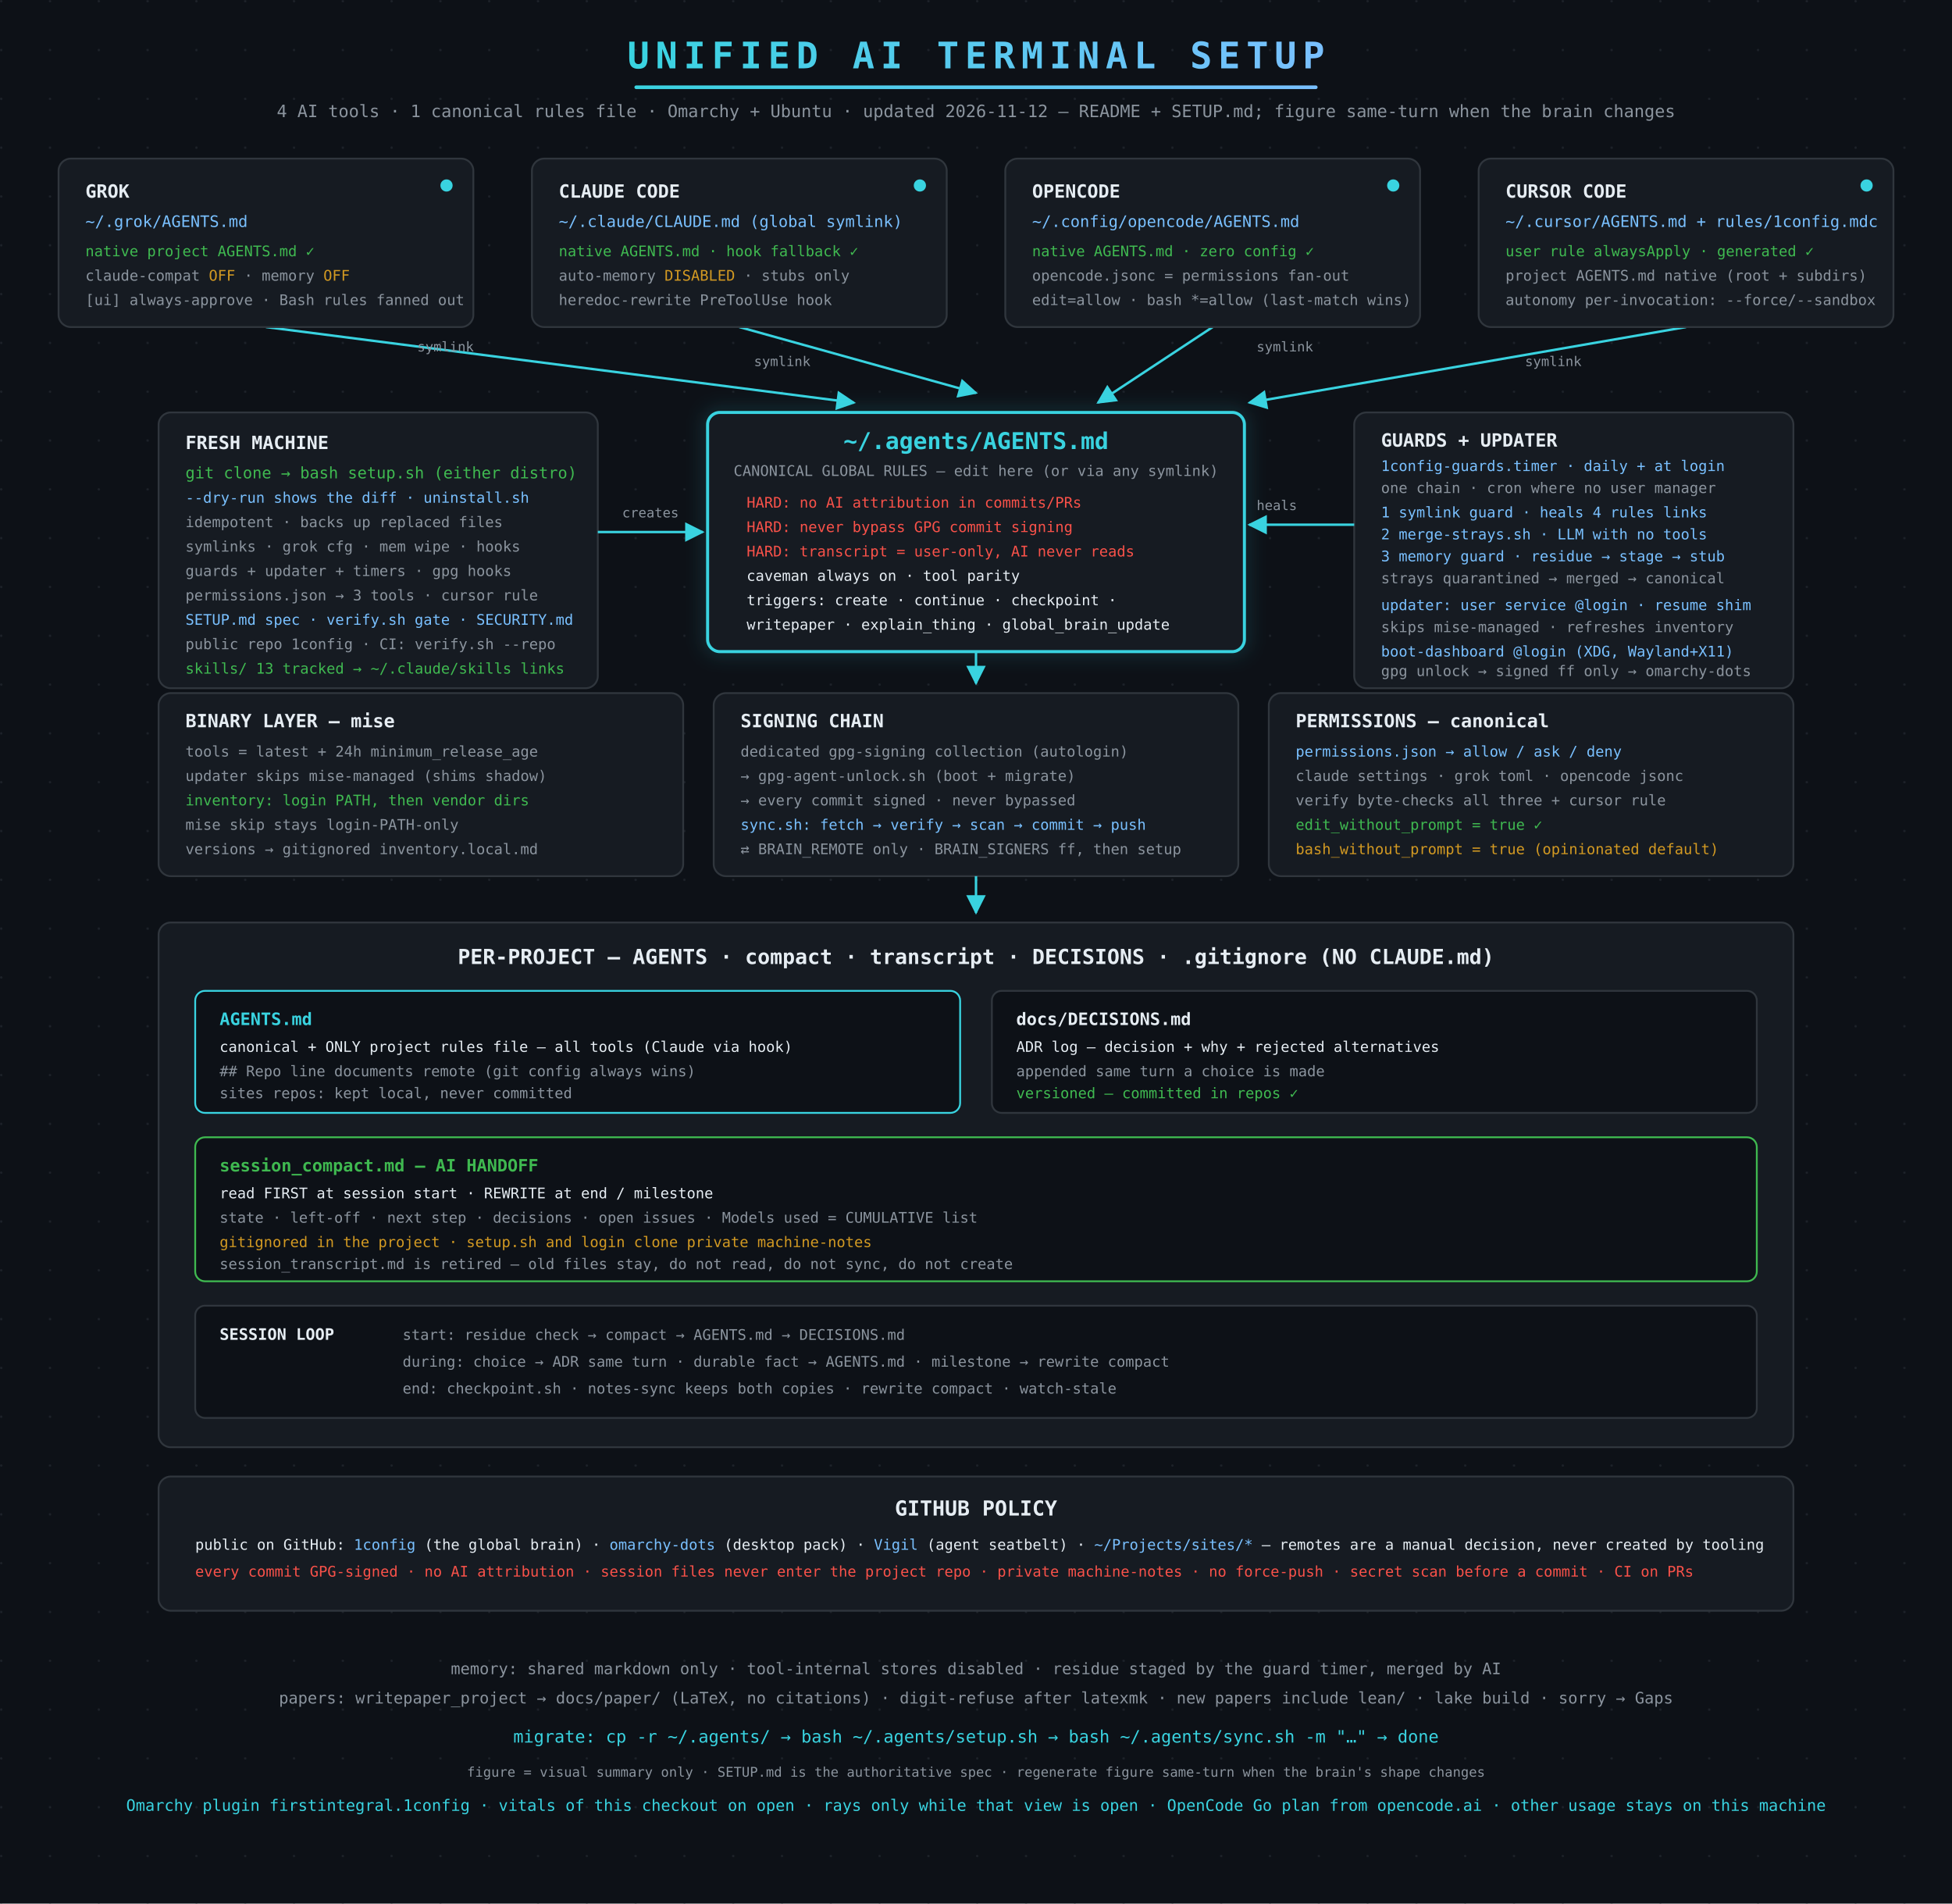
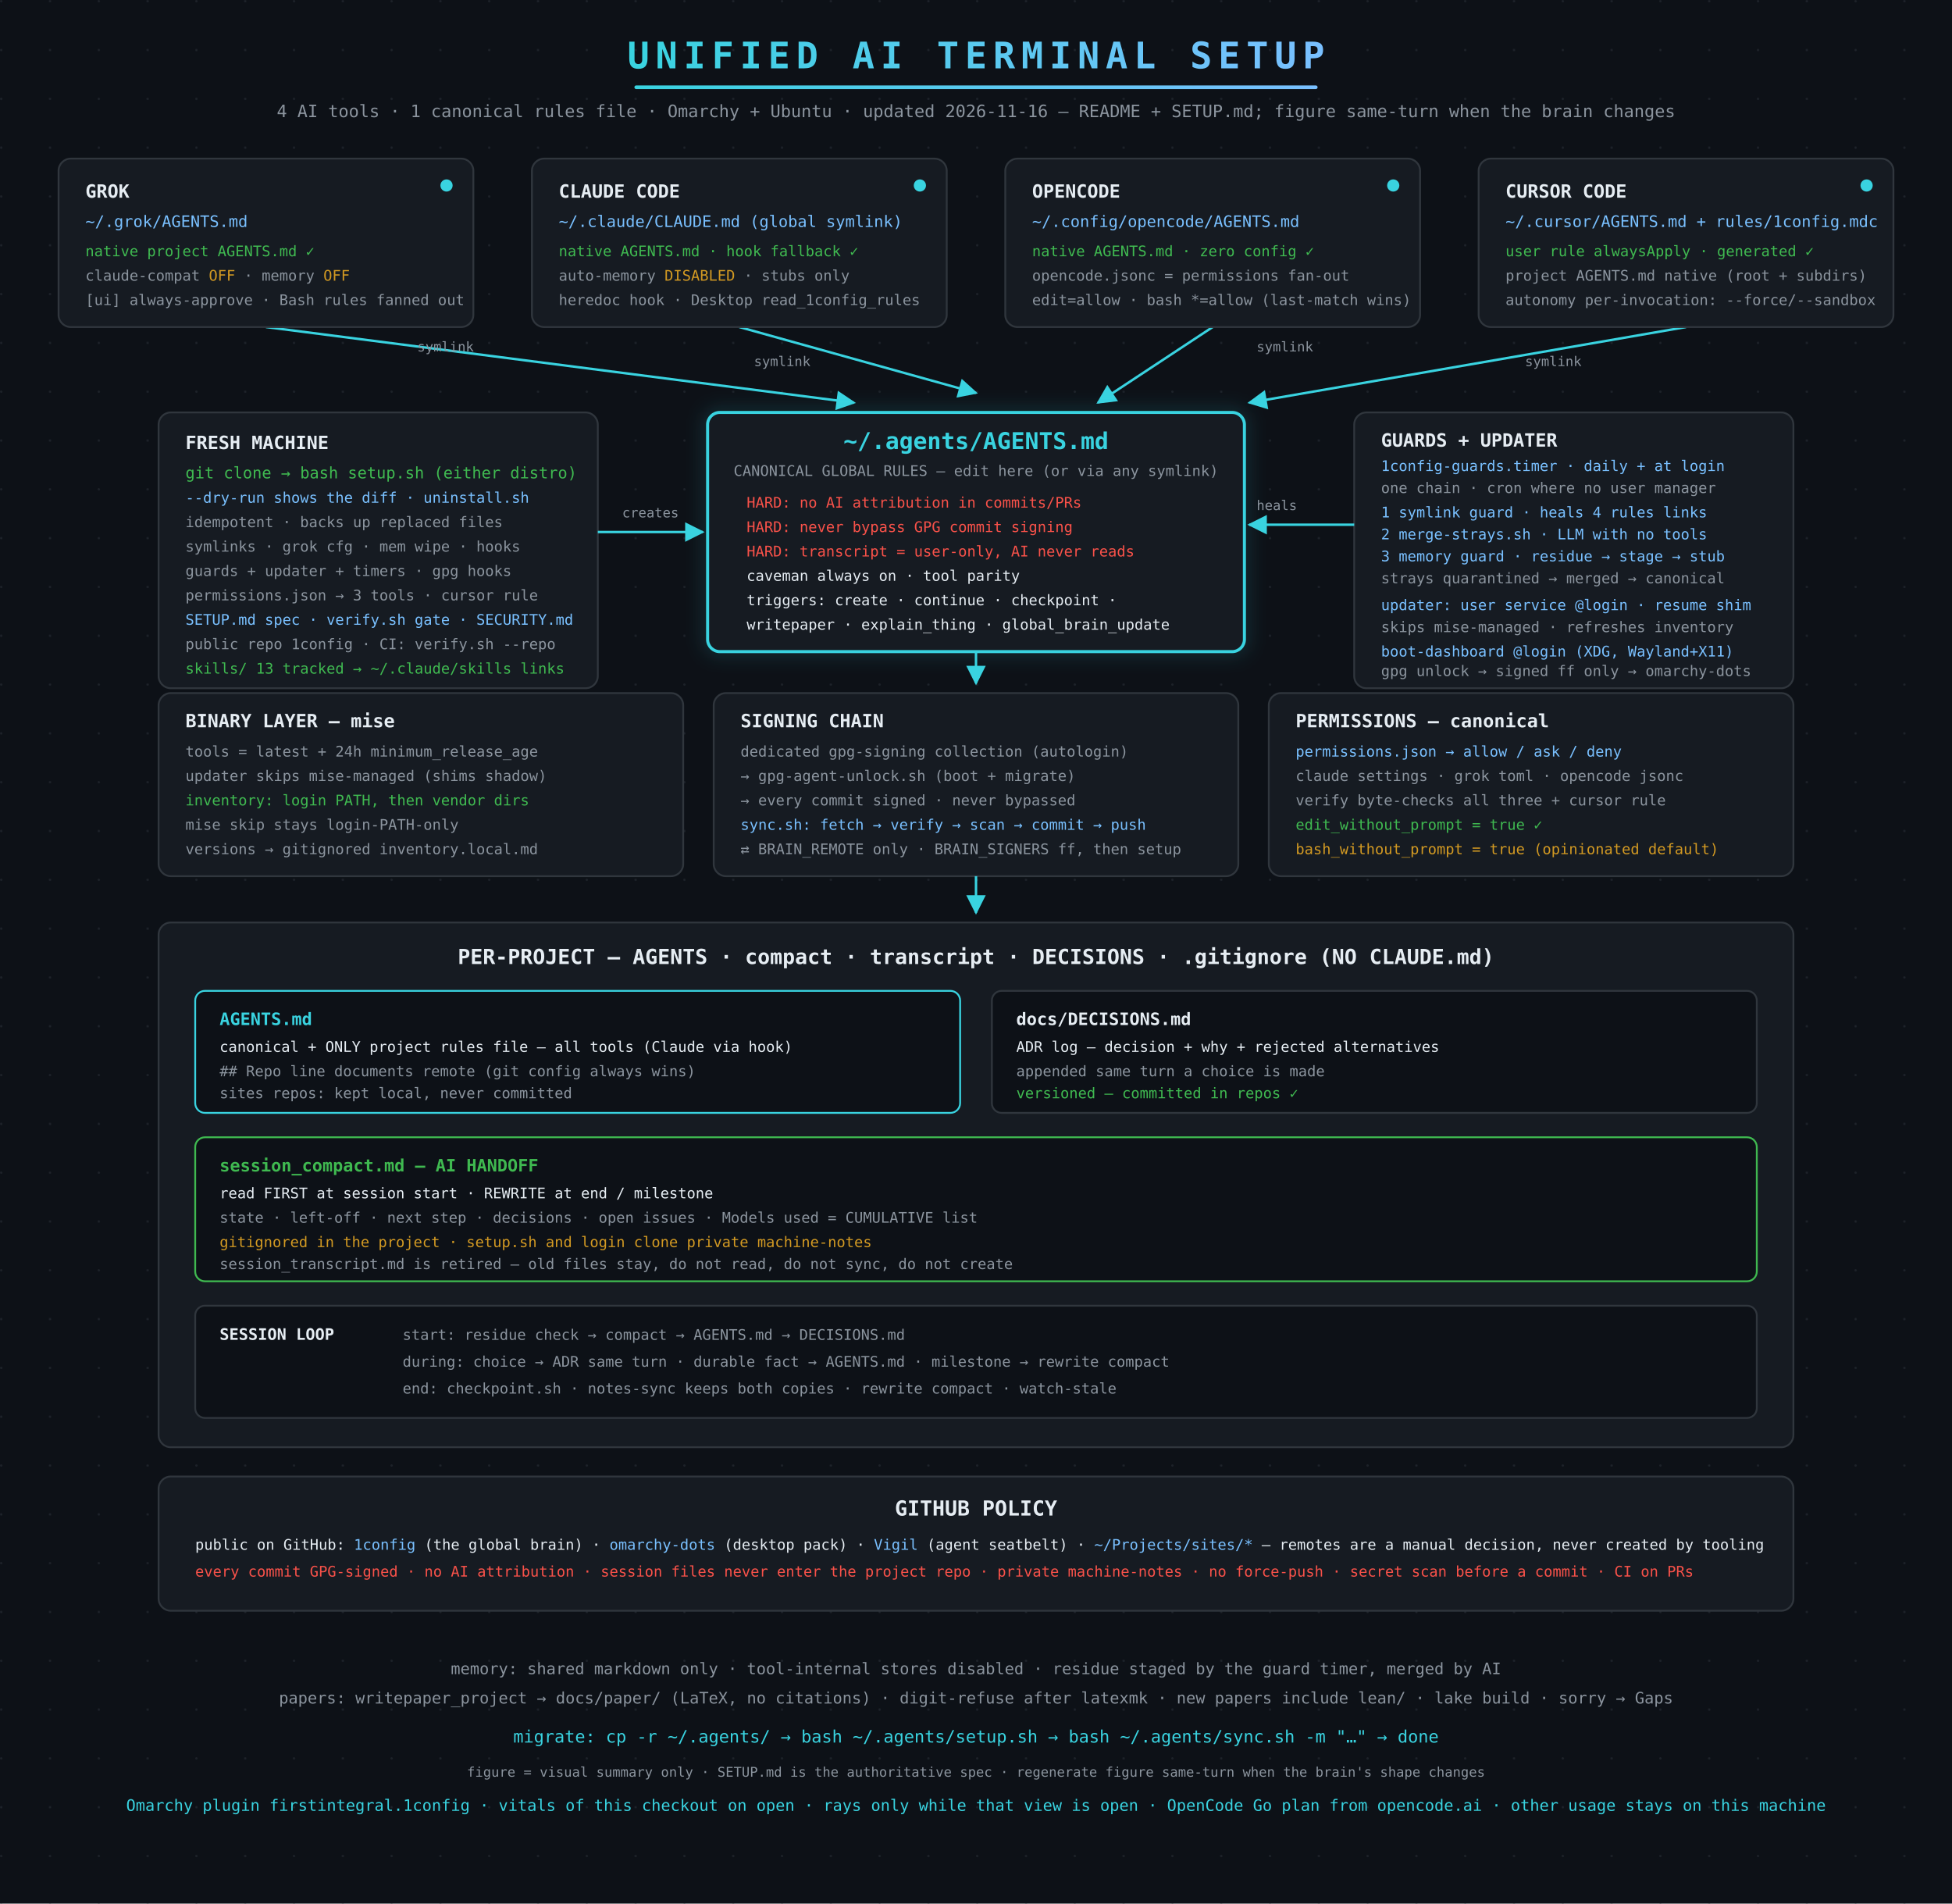
<svg xmlns="http://www.w3.org/2000/svg" width="1600" height="1560" viewBox="0 0 1600 1560" font-family="DejaVu Sans Mono, monospace">
  <defs>
    <pattern id="grid" width="40" height="40" patternUnits="userSpaceOnUse">
      <circle cx="1" cy="1" r="1" fill="#1c2128" />
    </pattern>
    <linearGradient id="acc" x1="0" y1="0" x2="1" y2="0">
      <stop offset="0" stop-color="#39d3e0" />
      <stop offset="1" stop-color="#79c0ff" />
    </linearGradient>
    <filter id="glow" x="-60%" y="-60%" width="220%" height="220%">
      <feGaussianBlur stdDeviation="7" />
    </filter>
    <marker id="arr" viewBox="0 0 10 10" refX="9" refY="5" markerWidth="8" markerHeight="8" orient="auto-start-reverse">
      <path d="M0,0 L10,5 L0,10 z" fill="#39d3e0" />
    </marker>
    <marker id="arrd" viewBox="0 0 10 10" refX="9" refY="5" markerWidth="7" markerHeight="7" orient="auto-start-reverse">
      <path d="M0,0 L10,5 L0,10 z" fill="#d29922" />
    </marker>
  </defs>
  <rect width="1600" height="1560" fill="#0d1117" />
  <rect width="1600" height="1560" fill="url(#grid)" />
  <text x="800" y="56" text-anchor="middle" font-size="30" font-weight="bold" fill="url(#acc)" letter-spacing="5">UNIFIED AI TERMINAL SETUP</text>
  <rect x="520" y="70" width="560" height="3" rx="1.5" fill="url(#acc)" />
-   <text x="800" y="96" text-anchor="middle" font-size="14" fill="#8b949e">4 AI tools · 1 canonical rules file · Omarchy + Ubuntu · updated 2026-11-12 — README + SETUP.md; figure same-turn when the brain changes</text>
+   <text x="800" y="96" text-anchor="middle" font-size="14" fill="#8b949e">4 AI tools · 1 canonical rules file · Omarchy + Ubuntu · updated 2026-11-16 — README + SETUP.md; figure same-turn when the brain changes</text>
  <line x1="218" y1="268" x2="700" y2="330" stroke="#39d3e0" stroke-width="2" marker-end="url(#arr)" />
  <text x="342" y="288" font-size="11" fill="#8b949e">symlink</text>
  <line x1="606" y1="268" x2="800" y2="322" stroke="#39d3e0" stroke-width="2" marker-end="url(#arr)" />
  <text x="618" y="300" font-size="11" fill="#8b949e">symlink</text>
  <line x1="994" y1="268" x2="900" y2="330" stroke="#39d3e0" stroke-width="2" marker-end="url(#arr)" />
  <text x="1030" y="288" font-size="11" fill="#8b949e">symlink</text>
  <line x1="1382" y1="268" x2="1024" y2="330" stroke="#39d3e0" stroke-width="2" marker-end="url(#arr)" />
  <text x="1250" y="300" font-size="11" fill="#8b949e">symlink</text>
  <rect x="48" y="130" width="340" height="138" rx="10" fill="#161b22" stroke="#30363d" stroke-width="1.5" />
  <circle cx="366" cy="152" r="5" fill="#39d3e0" />
  <text x="70" y="162" font-size="15" font-weight="bold" fill="#e6edf3">GROK</text>
  <text x="70" y="186" font-size="13" fill="#79c0ff">~/.grok/AGENTS.md</text>
  <text x="70" y="210" font-size="12" fill="#3fb950">native project AGENTS.md ✓</text>
  <text x="70" y="230" font-size="12" fill="#8b949e">claude-compat <tspan fill="#d29922">OFF</tspan> · memory <tspan fill="#d29922">OFF</tspan>
  </text>
  <text x="70" y="250" font-size="12" fill="#8b949e">[ui] always-approve · Bash rules fanned out</text>
  <rect x="436" y="130" width="340" height="138" rx="10" fill="#161b22" stroke="#30363d" stroke-width="1.5" />
  <circle cx="754" cy="152" r="5" fill="#39d3e0" />
  <text x="458" y="162" font-size="15" font-weight="bold" fill="#e6edf3">CLAUDE CODE</text>
  <text x="458" y="186" font-size="13" fill="#79c0ff">~/.claude/CLAUDE.md (global symlink)</text>
  <text x="458" y="210" font-size="12" fill="#3fb950">native AGENTS.md · hook fallback ✓</text>
  <text x="458" y="230" font-size="12" fill="#8b949e">auto-memory <tspan fill="#d29922">DISABLED</tspan> · stubs only</text>
-   <text x="458" y="250" font-size="12" fill="#8b949e">heredoc-rewrite PreToolUse hook</text>
+   <text x="458" y="250" font-size="12" fill="#8b949e">heredoc hook · Desktop read_1config_rules</text>
  <rect x="824" y="130" width="340" height="138" rx="10" fill="#161b22" stroke="#30363d" stroke-width="1.5" />
  <circle cx="1142" cy="152" r="5" fill="#39d3e0" />
  <text x="846" y="162" font-size="15" font-weight="bold" fill="#e6edf3">OPENCODE</text>
  <text x="846" y="186" font-size="13" fill="#79c0ff">~/.config/opencode/AGENTS.md</text>
  <text x="846" y="210" font-size="12" fill="#3fb950">native AGENTS.md · zero config ✓</text>
  <text x="846" y="230" font-size="12" fill="#8b949e">opencode.jsonc = permissions fan-out</text>
  <text x="846" y="250" font-size="12" fill="#8b949e">edit=allow · bash *=allow (last-match wins)</text>
  <rect x="1212" y="130" width="340" height="138" rx="10" fill="#161b22" stroke="#30363d" stroke-width="1.5" />
  <circle cx="1530" cy="152" r="5" fill="#39d3e0" />
  <text x="1234" y="162" font-size="15" font-weight="bold" fill="#e6edf3">CURSOR CODE</text>
  <text x="1234" y="186" font-size="13" fill="#79c0ff">~/.cursor/AGENTS.md + rules/1config.mdc</text>
  <text x="1234" y="210" font-size="12" fill="#3fb950">user rule alwaysApply · generated ✓</text>
  <text x="1234" y="230" font-size="12" fill="#8b949e">project AGENTS.md native (root + subdirs)</text>
  <text x="1234" y="250" font-size="12" fill="#8b949e">autonomy per-invocation: --force/--sandbox</text>
  <rect x="580" y="338" width="440" height="196" rx="10" fill="none" stroke="#39d3e0" stroke-width="2.5" opacity="0.55" filter="url(#glow)" />
  <rect x="580" y="338" width="440" height="196" rx="10" fill="#161b22" stroke="#39d3e0" stroke-width="2.5" />
  <text x="800" y="368" text-anchor="middle" font-size="19" font-weight="bold" fill="#39d3e0">~/.agents/AGENTS.md</text>
  <text x="800" y="390" text-anchor="middle" font-size="12" fill="#8b949e">CANONICAL GLOBAL RULES — edit here (or via any symlink)</text>
  <text x="612" y="416" font-size="12" fill="#f85149">HARD: no AI attribution in commits/PRs</text>
  <text x="612" y="436" font-size="12" fill="#f85149">HARD: never bypass GPG commit signing</text>
  <text x="612" y="456" font-size="12" fill="#f85149">HARD: transcript = user-only, AI never reads</text>
  <text x="612" y="476" font-size="12" fill="#e6edf3">caveman always on · tool parity</text>
  <text x="612" y="496" font-size="12" fill="#e6edf3">triggers: create · continue · checkpoint ·</text>
  <text x="612" y="516" font-size="12" fill="#e6edf3">writepaper · explain_thing · global_brain_update</text>
  <rect x="1110" y="338" width="360" height="226" rx="10" fill="#161b22" stroke="#30363d" stroke-width="1.5" />
  <text x="1132" y="366" font-size="15" font-weight="bold" fill="#e6edf3">GUARDS + UPDATER</text>
  <text x="1132" y="386" font-size="12" fill="#79c0ff">1config-guards.timer · daily + at login</text>
  <text x="1132" y="404" font-size="12" fill="#8b949e">one chain · cron where no user manager</text>
  <text x="1132" y="424" font-size="12" fill="#79c0ff">1 symlink guard · heals 4 rules links</text>
  <text x="1132" y="442" font-size="12" fill="#79c0ff">2 merge-strays.sh · LLM with no tools</text>
  <text x="1132" y="460" font-size="12" fill="#79c0ff">3 memory guard · residue → stage → stub</text>
  <text x="1132" y="478" font-size="12" fill="#8b949e">strays quarantined → merged → canonical</text>
  <text x="1132" y="500" font-size="12" fill="#79c0ff">updater: user service @login · resume shim</text>
  <text x="1132" y="518" font-size="12" fill="#8b949e">skips mise-managed · refreshes inventory</text>
  <text x="1132" y="538" font-size="12" fill="#79c0ff">boot-dashboard @login (XDG, Wayland+X11)</text>
  <text x="1132" y="554" font-size="12" fill="#8b949e">gpg unlock → signed ff only → omarchy-dots</text>
  <line x1="1110" y1="430" x2="1024" y2="430" stroke="#39d3e0" stroke-width="2" marker-end="url(#arr)" />
  <text x="1030" y="418" font-size="11" fill="#8b949e">heals</text>
  <rect x="130" y="338" width="360" height="226" rx="10" fill="#161b22" stroke="#30363d" stroke-width="1.5" />
  <text x="152" y="368" font-size="15" font-weight="bold" fill="#e6edf3">FRESH MACHINE</text>
  <text x="152" y="392" font-size="13" fill="#3fb950">git clone → bash setup.sh (either distro)</text>
  <text x="152" y="412" font-size="12" fill="#79c0ff">--dry-run shows the diff · uninstall.sh</text>
  <text x="152" y="432" font-size="12" fill="#8b949e">idempotent · backs up replaced files</text>
  <text x="152" y="452" font-size="12" fill="#8b949e">symlinks · grok cfg · mem wipe · hooks</text>
  <text x="152" y="472" font-size="12" fill="#8b949e">guards + updater + timers · gpg hooks</text>
  <text x="152" y="492" font-size="12" fill="#8b949e">permissions.json → 3 tools · cursor rule</text>
  <text x="152" y="512" font-size="12" fill="#79c0ff">SETUP.md spec · verify.sh gate · SECURITY.md</text>
  <text x="152" y="532" font-size="12" fill="#8b949e">public repo 1config · CI: verify.sh --repo</text>
  <text x="152" y="552" font-size="12" fill="#3fb950">skills/ 13 tracked → ~/.claude/skills links</text>
  <line x1="490" y1="436" x2="576" y2="436" stroke="#39d3e0" stroke-width="2" marker-end="url(#arr)" />
  <text x="510" y="424" font-size="11" fill="#8b949e">creates</text>
  <line x1="800" y1="534" x2="800" y2="560" stroke="#39d3e0" stroke-width="2" marker-end="url(#arr)" />
  <rect x="130" y="568" width="430" height="150" rx="10" fill="#161b22" stroke="#30363d" stroke-width="1.5" />
  <text x="152" y="596" font-size="15" font-weight="bold" fill="#e6edf3">BINARY LAYER — mise</text>
  <text x="152" y="620" font-size="12" fill="#8b949e">tools = latest + 24h minimum_release_age</text>
  <text x="152" y="640" font-size="12" fill="#8b949e">updater skips mise-managed (shims shadow)</text>
  <text x="152" y="660" font-size="12" fill="#3fb950">inventory: login PATH, then vendor dirs</text>
  <text x="152" y="680" font-size="12" fill="#8b949e">mise skip stays login-PATH-only</text>
  <text x="152" y="700" font-size="12" fill="#8b949e">versions → gitignored inventory.local.md</text>
  <rect x="585" y="568" width="430" height="150" rx="10" fill="#161b22" stroke="#30363d" stroke-width="1.5" />
  <text x="607" y="596" font-size="15" font-weight="bold" fill="#e6edf3">SIGNING CHAIN</text>
  <text x="607" y="620" font-size="12" fill="#8b949e">dedicated gpg-signing collection (autologin)</text>
  <text x="607" y="640" font-size="12" fill="#8b949e">→ gpg-agent-unlock.sh (boot + migrate)</text>
  <text x="607" y="660" font-size="12" fill="#8b949e">→ every commit signed · never bypassed</text>
  <text x="607" y="680" font-size="12" fill="#79c0ff">sync.sh: fetch → verify → scan → commit → push</text>
  <text x="607" y="700" font-size="12" fill="#8b949e">⇄ BRAIN_REMOTE only · BRAIN_SIGNERS ff, then setup</text>
  <rect x="1040" y="568" width="430" height="150" rx="10" fill="#161b22" stroke="#30363d" stroke-width="1.5" />
  <text x="1062" y="596" font-size="15" font-weight="bold" fill="#e6edf3">PERMISSIONS — canonical</text>
  <text x="1062" y="620" font-size="12" fill="#79c0ff">permissions.json → allow / ask / deny</text>
  <text x="1062" y="640" font-size="12" fill="#8b949e">claude settings · grok toml · opencode jsonc</text>
  <text x="1062" y="660" font-size="12" fill="#8b949e">verify byte-checks all three + cursor rule</text>
  <text x="1062" y="680" font-size="12" fill="#3fb950">edit_without_prompt = true ✓</text>
  <text x="1062" y="700" font-size="12" fill="#d29922">bash_without_prompt = true (opinionated default)</text>
  <line x1="800" y1="718" x2="800" y2="748" stroke="#39d3e0" stroke-width="2" marker-end="url(#arr)" />
  <rect x="130" y="756" width="1340" height="430" rx="10" fill="#161b22" stroke="#30363d" stroke-width="1.5" />
  <text x="800" y="790" text-anchor="middle" font-size="17" font-weight="bold" fill="#e6edf3">PER-PROJECT — AGENTS · compact · transcript · DECISIONS · .gitignore (NO CLAUDE.md)</text>
  <rect x="160" y="812" width="627" height="100" rx="8" fill="#0d1117" stroke="#39d3e0" stroke-width="1.5" />
  <text x="180" y="840" font-size="14" font-weight="bold" fill="#39d3e0">AGENTS.md</text>
  <text x="180" y="862" font-size="12" fill="#e6edf3">canonical + ONLY project rules file — all tools (Claude via hook)</text>
  <text x="180" y="882" font-size="12" fill="#8b949e">## Repo line documents remote (git config always wins)</text>
  <text x="180" y="900" font-size="12" fill="#8b949e">sites repos: kept local, never committed</text>
  <rect x="813" y="812" width="627" height="100" rx="8" fill="#0d1117" stroke="#30363d" stroke-width="1.5" />
  <text x="833" y="840" font-size="14" font-weight="bold" fill="#e6edf3">docs/DECISIONS.md</text>
  <text x="833" y="862" font-size="12" fill="#e6edf3">ADR log — decision + why + rejected alternatives</text>
  <text x="833" y="882" font-size="12" fill="#8b949e">appended same turn a choice is made</text>
  <text x="833" y="900" font-size="12" fill="#3fb950">versioned — committed in repos ✓</text>
  <rect x="160" y="932" width="1280" height="118" rx="8" fill="#0d1117" stroke="#3fb950" stroke-width="1.5" />
  <text x="180" y="960" font-size="14" font-weight="bold" fill="#3fb950">session_compact.md — AI HANDOFF</text>
  <text x="180" y="982" font-size="12" fill="#e6edf3">read FIRST at session start · REWRITE at end / milestone</text>
  <text x="180" y="1002" font-size="12" fill="#8b949e">state · left-off · next step · decisions · open issues · Models used = CUMULATIVE list</text>
  <text x="180" y="1022" font-size="12" fill="#d29922">gitignored in the project · setup.sh and login clone private machine-notes</text>
  <text x="180" y="1040" font-size="12" fill="#8b949e">session_transcript.md is retired — old files stay, do not read, do not sync, do not create</text>
  <rect x="160" y="1070" width="1280" height="92" rx="8" fill="#0d1117" stroke="#30363d" stroke-width="1.5" />
  <text x="180" y="1098" font-size="13" font-weight="bold" fill="#e6edf3">SESSION LOOP</text>
  <text x="330" y="1098" font-size="12" fill="#8b949e">start: residue check → compact → AGENTS.md → DECISIONS.md</text>
  <text x="330" y="1120" font-size="12" fill="#8b949e">during: choice → ADR same turn · durable fact → AGENTS.md · milestone → rewrite compact</text>
  <text x="330" y="1142" font-size="12" fill="#8b949e">end: checkpoint.sh · notes-sync keeps both copies · rewrite compact · watch-stale</text>
  <rect x="130" y="1210" width="1340" height="110" rx="10" fill="#161b22" stroke="#30363d" stroke-width="1.5" />
  <text x="800" y="1242" text-anchor="middle" font-size="17" font-weight="bold" fill="#e6edf3">GITHUB POLICY</text>
  <text x="160" y="1270" font-size="12" fill="#e6edf3">public on GitHub: <tspan fill="#79c0ff">1config</tspan> (the global brain) · <tspan fill="#79c0ff">omarchy-dots</tspan> (desktop pack) · <tspan fill="#79c0ff">Vigil</tspan> (agent seatbelt) · <tspan fill="#79c0ff">~/Projects/sites/*</tspan> — remotes are a manual decision, never created by tooling</text>
  <text x="160" y="1292" font-size="12" fill="#f85149">every commit GPG-signed · no AI attribution · session files never enter the project repo · private machine-notes · no force-push · secret scan before a commit · CI on PRs</text>
  <text x="800" y="1372" text-anchor="middle" font-size="13" fill="#8b949e">memory: shared markdown only · tool-internal stores disabled · residue staged by the guard timer, merged by AI</text>
  <text x="800" y="1396" text-anchor="middle" font-size="13" fill="#8b949e">papers: writepaper_project → docs/paper/ (LaTeX, no citations) · digit-refuse after latexmk · new papers include lean/ · lake build · sorry → Gaps</text>
  <text x="800" y="1428" text-anchor="middle" font-size="14" fill="#39d3e0">migrate: cp -r ~/.agents/ → bash ~/.agents/setup.sh → bash ~/.agents/sync.sh -m "…" → done</text>
  <text x="800" y="1456" text-anchor="middle" font-size="11" fill="#8b949e">figure = visual summary only · SETUP.md is the authoritative spec · regenerate figure same-turn when the brain's shape changes</text>
  <text x="800" y="1484" text-anchor="middle" font-size="13" fill="#39d3e0">Omarchy plugin firstintegral.1config · vitals of this checkout on open · rays only while that view is open · OpenCode Go plan from opencode.ai · other usage stays on this machine</text>
</svg>
